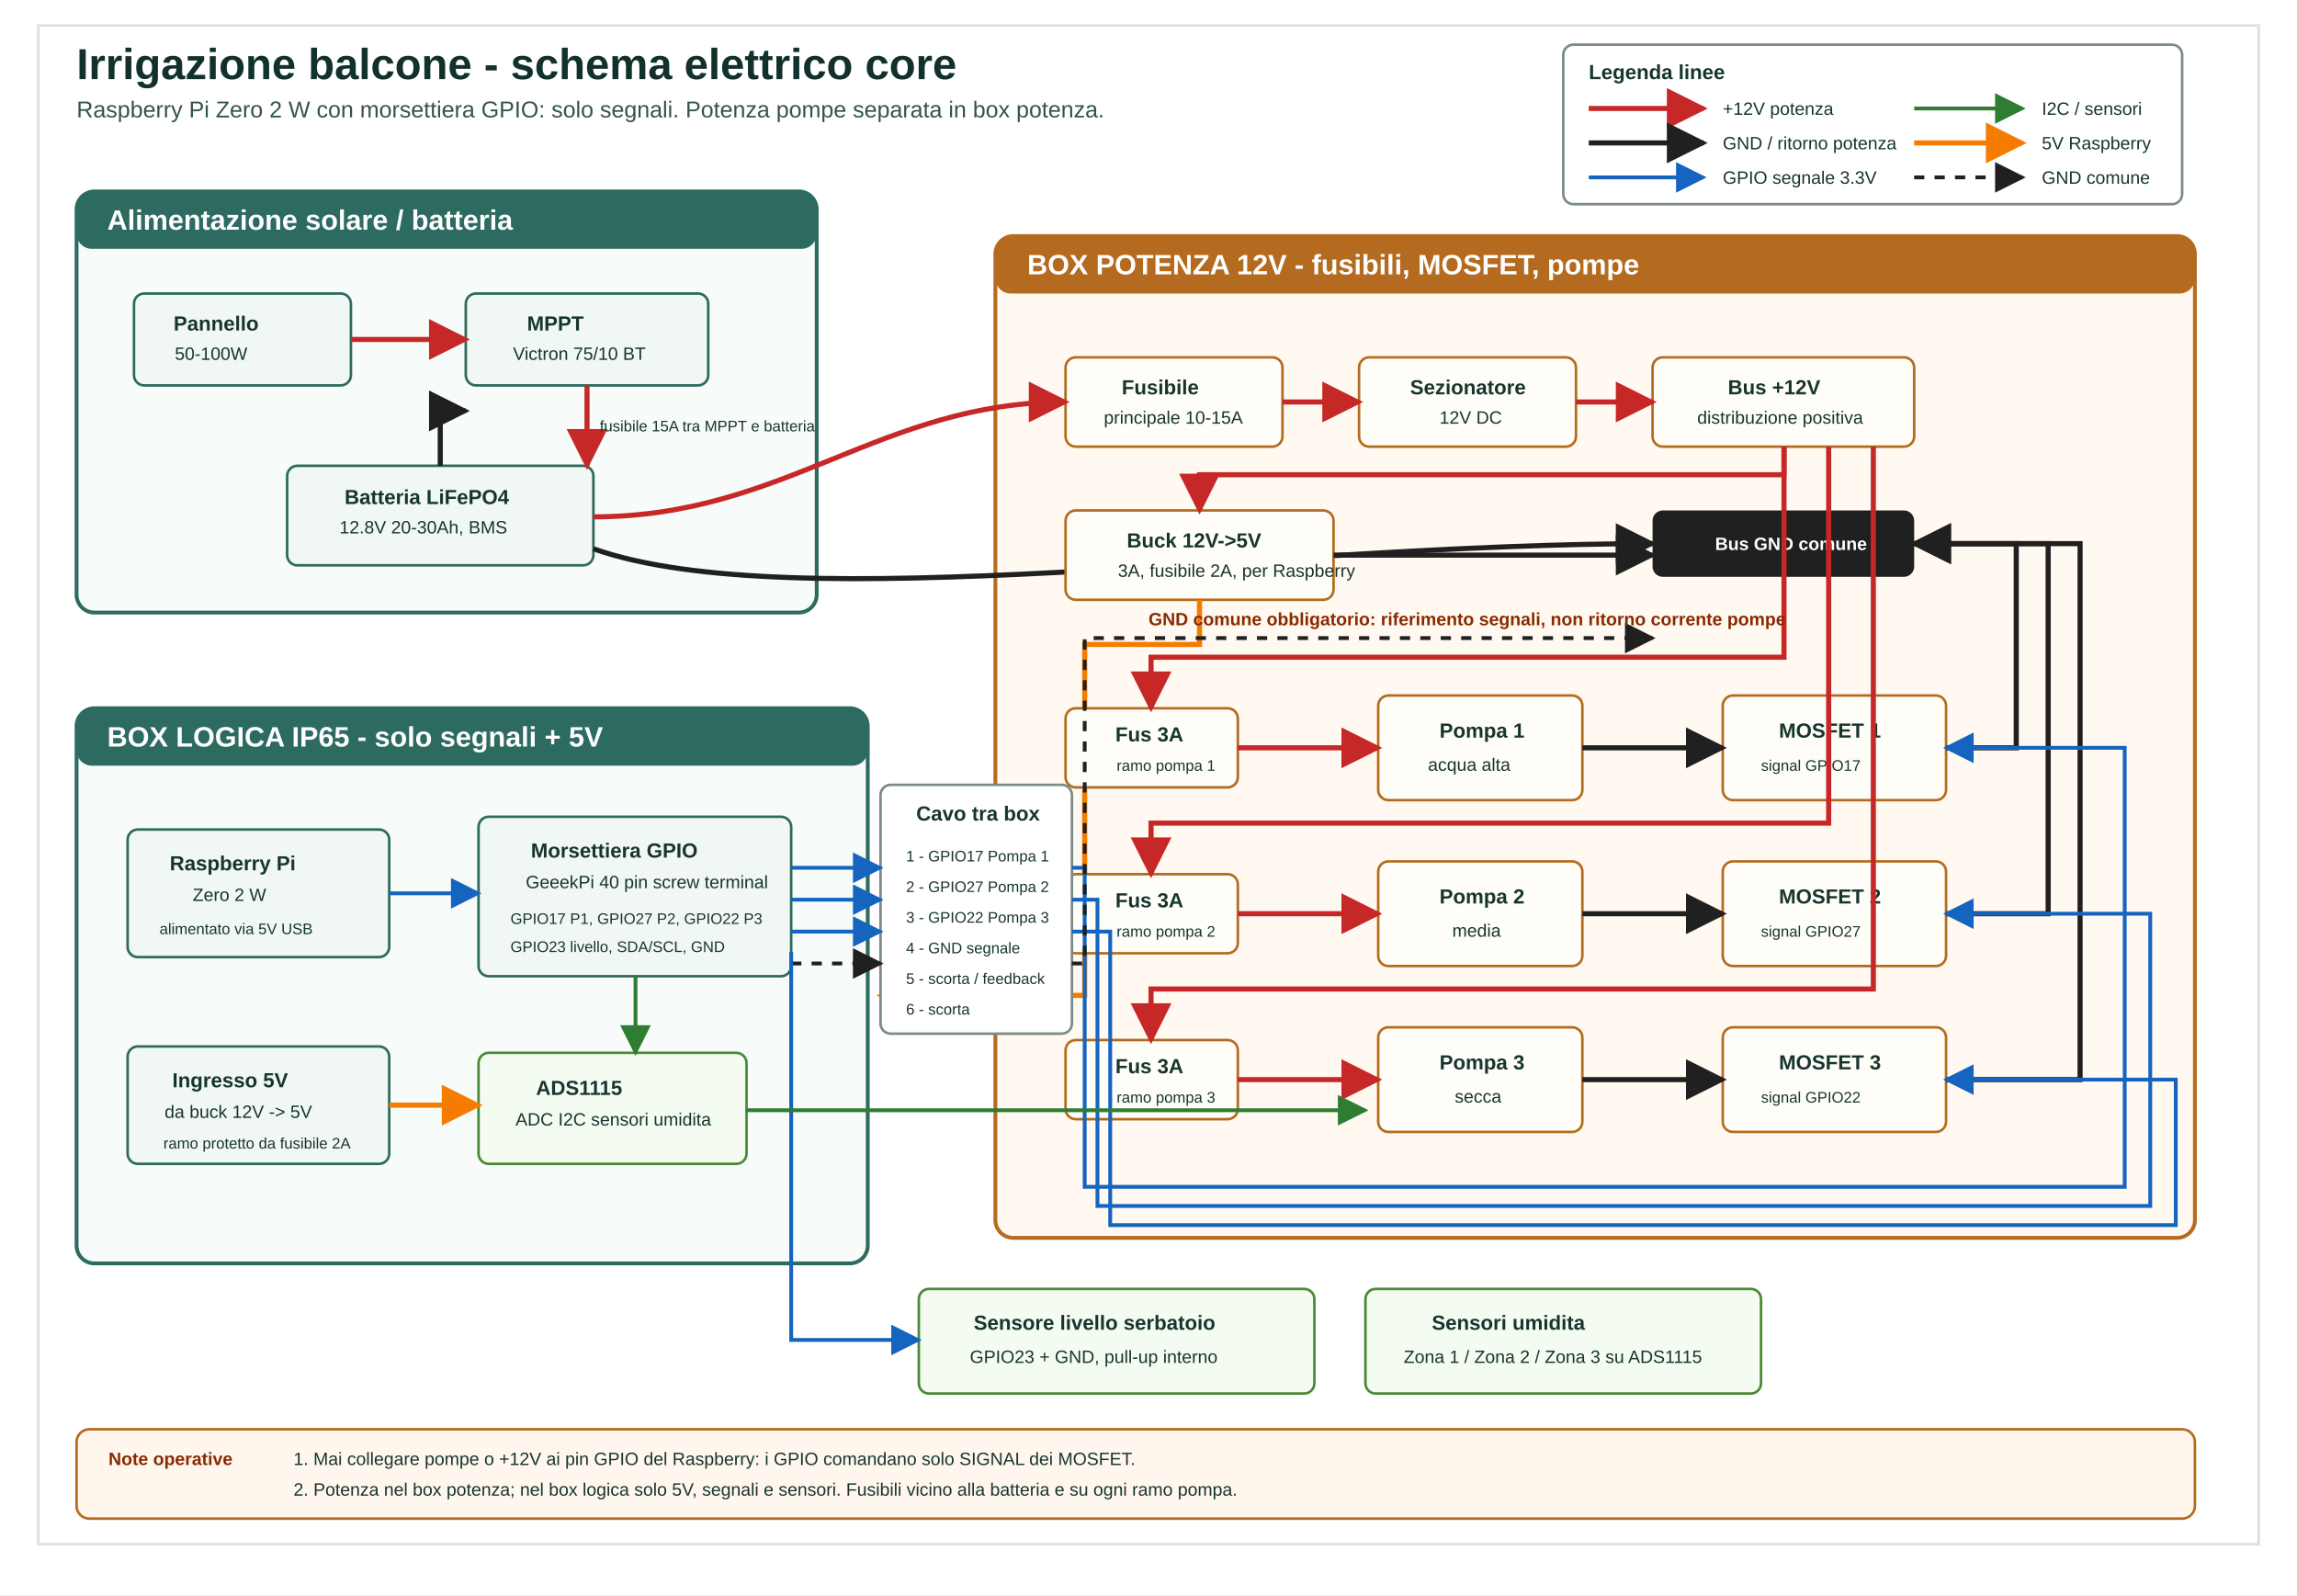
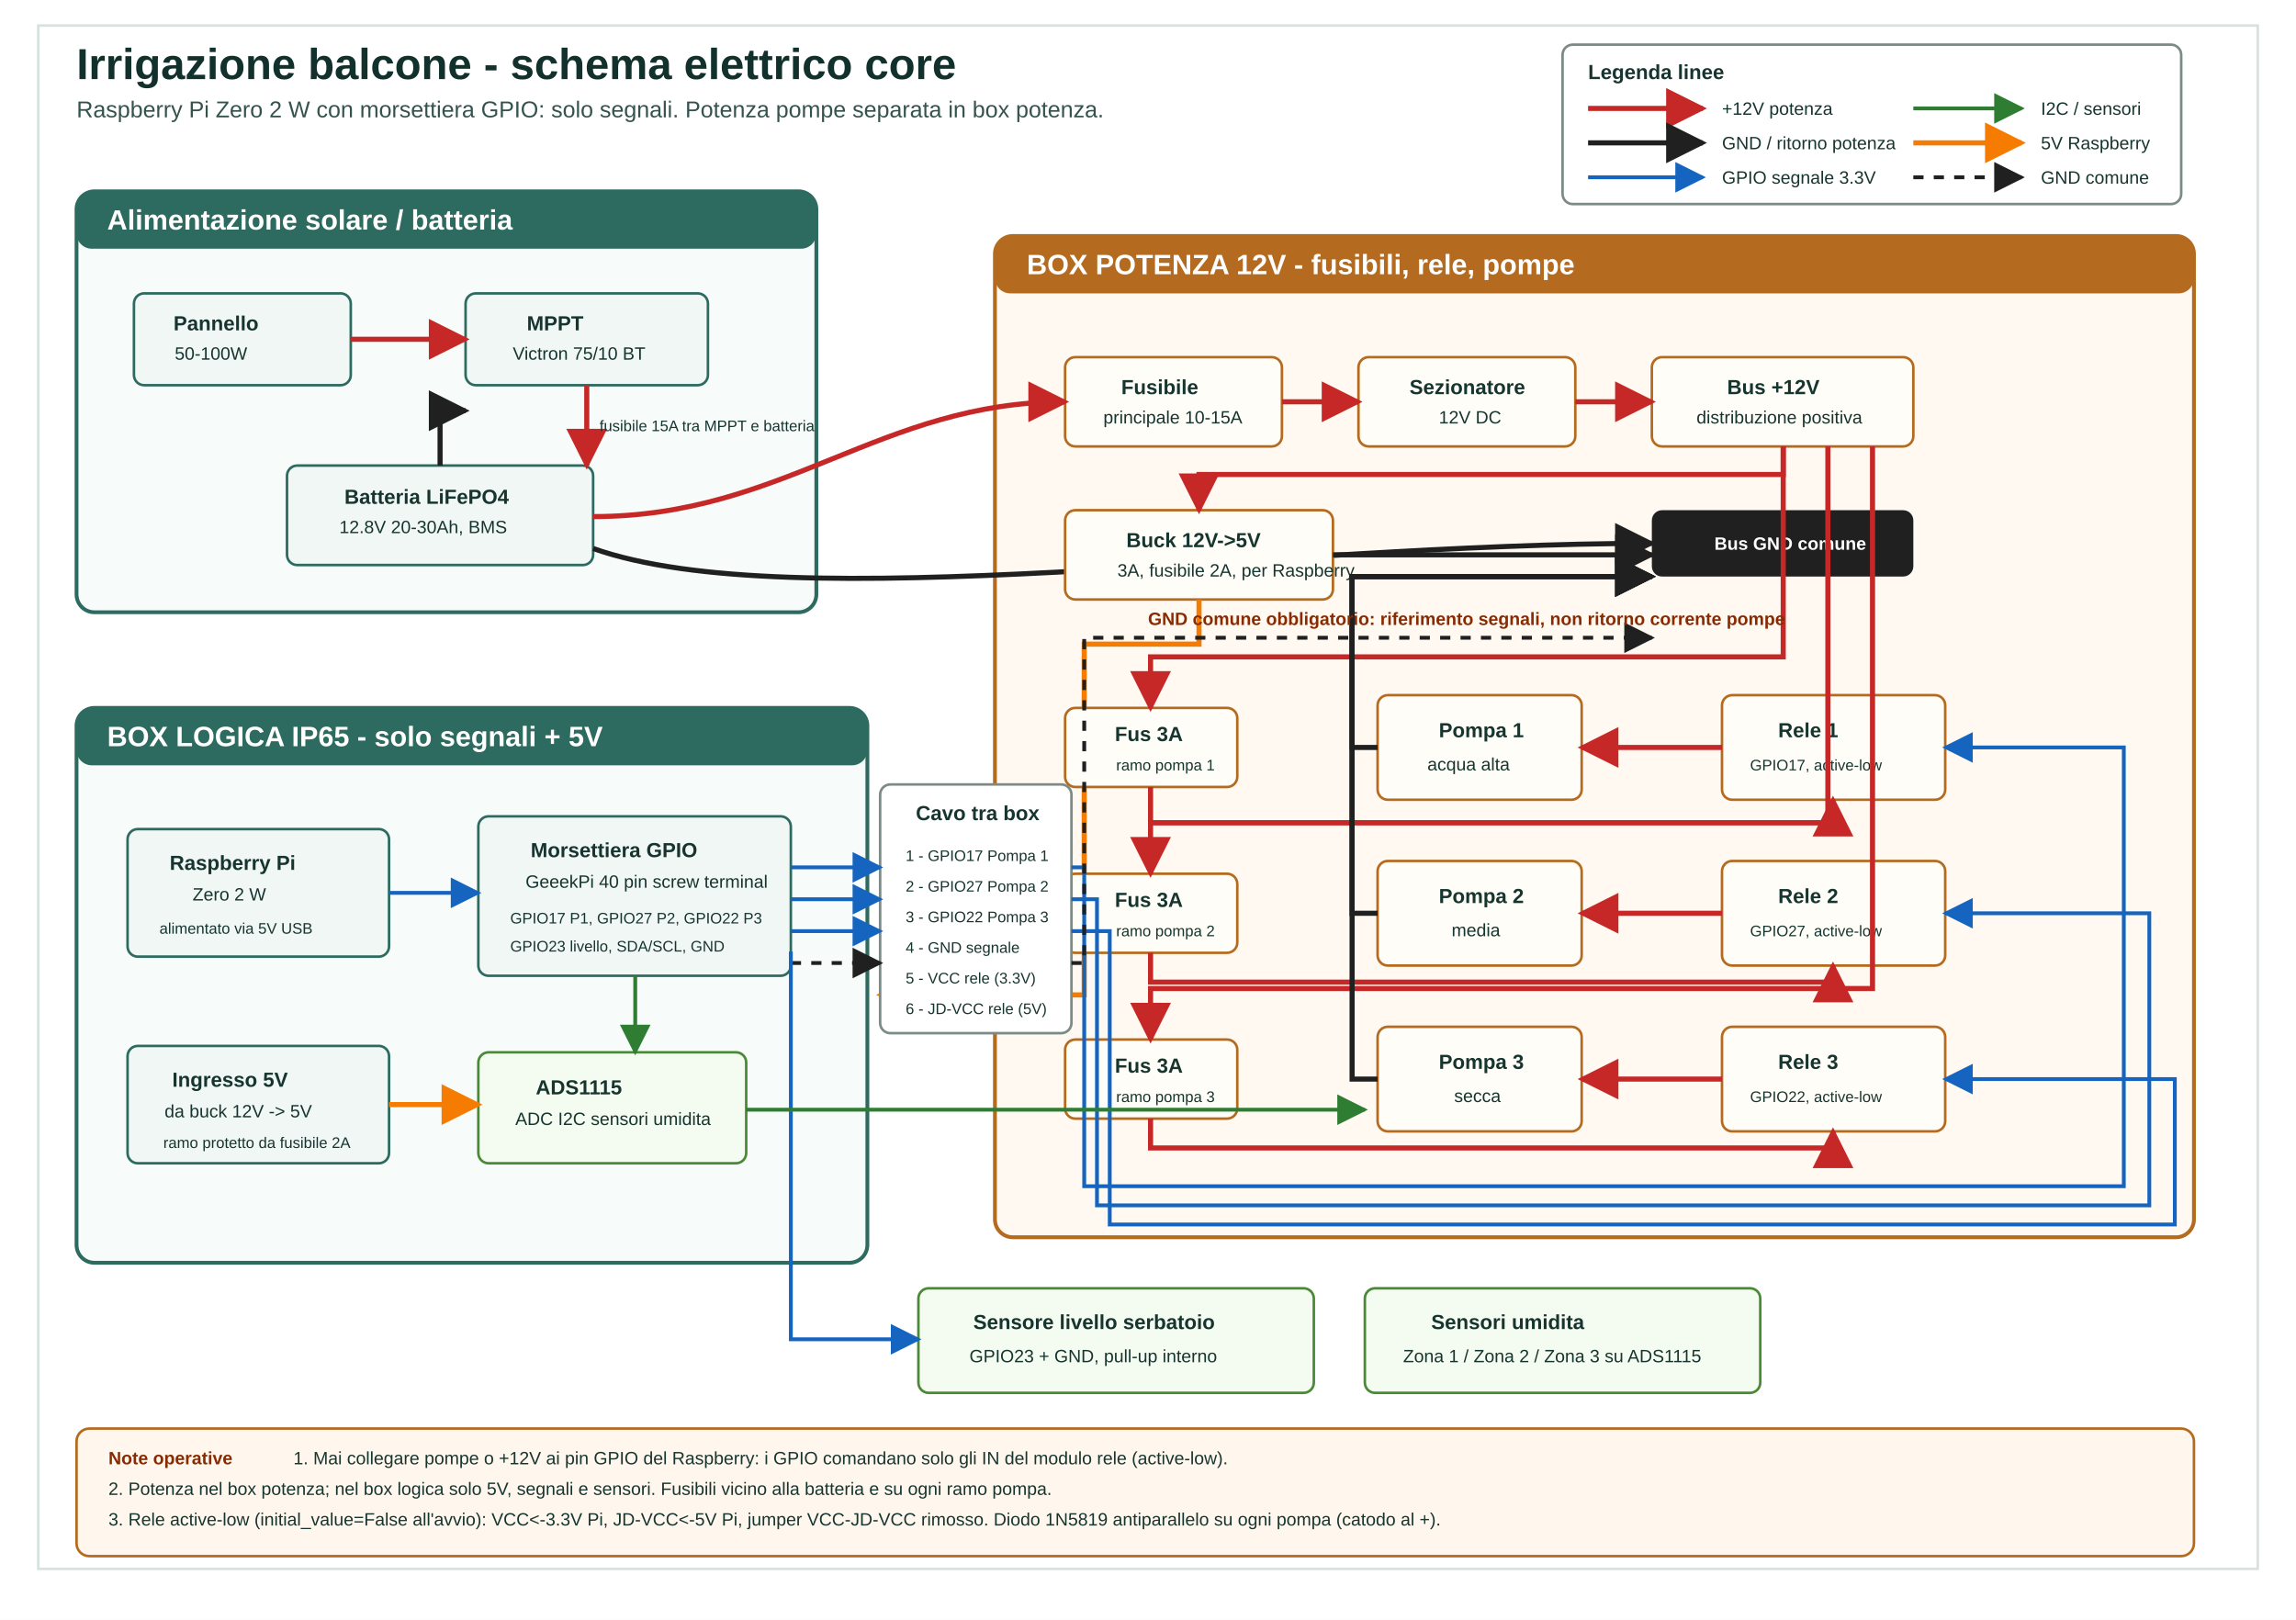
- <svg xmlns="http://www.w3.org/2000/svg" width="1800" height="1250" viewBox="0 0 1800 1250">
+ <svg xmlns="http://www.w3.org/2000/svg" width="1800" height="1270" viewBox="0 0 1800 1270">
  <defs>
    <style>
      .title { font: 700 34px Arial, sans-serif; fill: #12312c; }
      .subtitle { font: 400 18px Arial, sans-serif; fill: #35534d; }
      .section { font: 700 22px Arial, sans-serif; fill: #ffffff; }
      .label { font: 700 16px Arial, sans-serif; fill: #17352f; }
      .small { font: 400 14px Arial, sans-serif; fill: #17352f; }
      .tiny { font: 400 12px Arial, sans-serif; fill: #17352f; }
      .warn { font: 700 14px Arial, sans-serif; fill: #8a2a00; }
      .frame { fill: #ffffff; stroke: #d7e2df; stroke-width: 2; }
      .logicBox { fill: #f7fbfa; stroke: #2d6a5f; stroke-width: 3; rx: 14; }
      .logicHeader { fill: #2d6a5f; rx: 12; }
      .powerBox { fill: #fff9f1; stroke: #b56b1f; stroke-width: 3; rx: 14; }
      .powerHeader { fill: #b56b1f; rx: 12; }
      .component { fill: #f0f7f5; stroke: #2d6a5f; stroke-width: 2; rx: 8; }
      .powerComponent { fill: #fffdf8; stroke: #b56b1f; stroke-width: 2; rx: 8; }
      .sensorComponent { fill: #f4fbf1; stroke: #4a8a36; stroke-width: 2; rx: 8; }
      .neutralComponent { fill: #ffffff; stroke: #7b8b87; stroke-width: 2; rx: 8; }
      .pos { stroke: #c62828; stroke-width: 4; fill: none; marker-end: url(#arrowRed); }
      .neg { stroke: #202020; stroke-width: 4; fill: none; marker-end: url(#arrowBlack); }
      .gndRef { stroke: #202020; stroke-width: 3; stroke-dasharray: 8 8; fill: none; marker-end: url(#arrowBlack); }
      .signal { stroke: #1565c0; stroke-width: 3; fill: none; marker-end: url(#arrowBlue); }
      .i2c { stroke: #2e7d32; stroke-width: 3; fill: none; marker-end: url(#arrowGreen); }
      .fivev { stroke: #f57c00; stroke-width: 4; fill: none; marker-end: url(#arrowOrange); }
      .busText { font: 700 14px Arial, sans-serif; fill: #ffffff; }
    </style>
    <marker id="arrowRed" viewBox="0 0 10 10" refX="9" refY="5" markerWidth="8" markerHeight="8" orient="auto-start-reverse">
      <path d="M 0 0 L 10 5 L 0 10 z" fill="#c62828" />
    </marker>
    <marker id="arrowBlack" viewBox="0 0 10 10" refX="9" refY="5" markerWidth="8" markerHeight="8" orient="auto-start-reverse">
      <path d="M 0 0 L 10 5 L 0 10 z" fill="#202020" />
    </marker>
    <marker id="arrowBlue" viewBox="0 0 10 10" refX="9" refY="5" markerWidth="8" markerHeight="8" orient="auto-start-reverse">
      <path d="M 0 0 L 10 5 L 0 10 z" fill="#1565c0" />
    </marker>
    <marker id="arrowGreen" viewBox="0 0 10 10" refX="9" refY="5" markerWidth="8" markerHeight="8" orient="auto-start-reverse">
      <path d="M 0 0 L 10 5 L 0 10 z" fill="#2e7d32" />
    </marker>
    <marker id="arrowOrange" viewBox="0 0 10 10" refX="9" refY="5" markerWidth="8" markerHeight="8" orient="auto-start-reverse">
      <path d="M 0 0 L 10 5 L 0 10 z" fill="#f57c00" />
    </marker>
  </defs>
-   <rect width="1800" height="1250" fill="#ffffff" />
-   <rect x="30" y="20" width="1740" height="1190" class="frame" />
+   <rect width="1800" height="1270" fill="#ffffff" />
+   <rect x="30" y="20" width="1740" height="1210" class="frame" />
  <text x="60" y="62" class="title">Irrigazione balcone - schema elettrico core</text>
  <text x="60" y="92" class="subtitle">Raspberry Pi Zero 2 W con morsettiera GPIO: solo segnali. Potenza pompe separata in box potenza.</text>
  <rect x="1225" y="35" width="485" height="125" class="neutralComponent" />
  <text x="1245" y="62" class="label">Legenda linee</text>
  <line x1="1245" y1="85" x2="1335" y2="85" class="pos" />
  <text x="1350" y="90" class="small">+12V potenza</text>
  <line x1="1245" y1="112" x2="1335" y2="112" class="neg" />
  <text x="1350" y="117" class="small">GND / ritorno potenza</text>
  <line x1="1245" y1="139" x2="1335" y2="139" class="signal" />
  <text x="1350" y="144" class="small">GPIO segnale 3.3V</text>
  <line x1="1500" y1="85" x2="1585" y2="85" class="i2c" />
  <text x="1600" y="90" class="small">I2C / sensori</text>
  <line x1="1500" y1="112" x2="1585" y2="112" class="fivev" />
  <text x="1600" y="117" class="small">5V Raspberry</text>
  <line x1="1500" y1="139" x2="1585" y2="139" class="gndRef" />
  <text x="1600" y="144" class="small">GND comune</text>
  <rect x="60" y="150" width="580" height="330" class="logicBox" />
  <rect x="60" y="150" width="580" height="45" class="logicHeader" />
  <text x="84" y="180" class="section">Alimentazione solare / batteria</text>
  <rect x="105" y="230" width="170" height="72" class="component" />
  <text x="136" y="259" class="label">Pannello</text>
  <text x="137" y="282" class="small">50-100W</text>
  <rect x="365" y="230" width="190" height="72" class="component" />
  <text x="413" y="259" class="label">MPPT</text>
  <text x="402" y="282" class="small">Victron 75/10 BT</text>
  <rect x="225" y="365" width="240" height="78" class="component" />
  <text x="270" y="395" class="label">Batteria LiFePO4</text>
  <text x="266" y="418" class="small">12.8V 20-30Ah, BMS</text>
  <path d="M275 266 H365" class="pos" />
  <path d="M460 302 V365" class="pos" />
  <path d="M345 365 V322 H365" class="neg" />
  <text x="470" y="338" class="tiny">fusibile 15A tra MPPT e batteria</text>
  <rect x="780" y="185" width="940" height="785" class="powerBox" />
  <rect x="780" y="185" width="940" height="45" class="powerHeader" />
-   <text x="805" y="215" class="section">BOX POTENZA 12V - fusibili, MOSFET, pompe</text>
+   <text x="805" y="215" class="section">BOX POTENZA 12V - fusibili, rele, pompe</text>
  <rect x="835" y="280" width="170" height="70" class="powerComponent" />
  <text x="879" y="309" class="label">Fusibile</text>
  <text x="865" y="332" class="small">principale 10-15A</text>
  <rect x="1065" y="280" width="170" height="70" class="powerComponent" />
  <text x="1105" y="309" class="label">Sezionatore</text>
  <text x="1128" y="332" class="small">12V DC</text>
  <rect x="1295" y="280" width="205" height="70" class="powerComponent" />
  <text x="1354" y="309" class="label">Bus +12V</text>
  <text x="1330" y="332" class="small">distribuzione positiva</text>
  <rect x="1295" y="400" width="205" height="52" fill="#202020" rx="8" />
  <text x="1344" y="431" class="busText">Bus GND comune</text>
  <path d="M465 405 C615 405, 690 315, 835 315" class="pos" />
  <path d="M1005 315 H1065" class="pos" />
  <path d="M1235 315 H1295" class="pos" />
  <path d="M465 430 C620 485, 1000 426, 1295 426" class="neg" />
  <rect x="835" y="400" width="210" height="70" class="powerComponent" />
  <text x="883" y="429" class="label">Buck 12V-&gt;5V</text>
  <text x="876" y="452" class="small">3A, fusibile 2A, per Raspberry</text>
  <path d="M1398 350 V372 H940 V400" class="pos" />
  <path d="M940 470 V505 H850 V780 H690" class="fivev" />
  <path d="M1045 435 H1295" class="neg" />
  <rect x="835" y="555" width="135" height="62" class="powerComponent" />
  <text x="874" y="581" class="label">Fus 3A</text>
  <text x="875" y="604" class="tiny">ramo pompa 1</text>
  <rect x="1080" y="545" width="160" height="82" class="powerComponent" />
  <text x="1128" y="578" class="label">Pompa 1</text>
  <text x="1119" y="604" class="small">acqua alta</text>
  <rect x="1350" y="545" width="175" height="82" class="powerComponent" />
-   <text x="1394" y="578" class="label">MOSFET 1</text>
-   <text x="1380" y="604" class="tiny">signal GPIO17</text>
+   <text x="1394" y="578" class="label">Rele 1</text>
+   <text x="1372" y="604" class="tiny">GPIO17, active-low</text>
  <rect x="835" y="685" width="135" height="62" class="powerComponent" />
  <text x="874" y="711" class="label">Fus 3A</text>
  <text x="875" y="734" class="tiny">ramo pompa 2</text>
  <rect x="1080" y="675" width="160" height="82" class="powerComponent" />
  <text x="1128" y="708" class="label">Pompa 2</text>
  <text x="1138" y="734" class="small">media</text>
  <rect x="1350" y="675" width="175" height="82" class="powerComponent" />
-   <text x="1394" y="708" class="label">MOSFET 2</text>
-   <text x="1380" y="734" class="tiny">signal GPIO27</text>
+   <text x="1394" y="708" class="label">Rele 2</text>
+   <text x="1372" y="734" class="tiny">GPIO27, active-low</text>
  <rect x="835" y="815" width="135" height="62" class="powerComponent" />
  <text x="874" y="841" class="label">Fus 3A</text>
  <text x="875" y="864" class="tiny">ramo pompa 3</text>
  <rect x="1080" y="805" width="160" height="82" class="powerComponent" />
  <text x="1128" y="838" class="label">Pompa 3</text>
  <text x="1140" y="864" class="small">secca</text>
  <rect x="1350" y="805" width="175" height="82" class="powerComponent" />
-   <text x="1394" y="838" class="label">MOSFET 3</text>
-   <text x="1380" y="864" class="tiny">signal GPIO22</text>
+   <text x="1394" y="838" class="label">Rele 3</text>
+   <text x="1372" y="864" class="tiny">GPIO22, active-low</text>
  <path d="M1398 350 V515 H902 V555" class="pos" />
-   <path d="M970 586 H1080" class="pos" />
-   <path d="M1240 586 H1350" class="neg" />
-   <path d="M1525 586 H1580 V426 H1500" class="neg" />
+   <path d="M902 617 V645 H1437 V627" class="pos" />
+   <path d="M1350 586 H1240" class="pos" />
+   <path d="M1080 586 H1060 V452 H1295" class="neg" />
  <path d="M1433 350 V645 H902 V685" class="pos" />
-   <path d="M970 716 H1080" class="pos" />
-   <path d="M1240 716 H1350" class="neg" />
-   <path d="M1525 716 H1605 V426 H1500" class="neg" />
+   <path d="M902 747 V770 H1437 V757" class="pos" />
+   <path d="M1350 716 H1240" class="pos" />
+   <path d="M1080 716 H1060 V452 H1295" class="neg" />
  <path d="M1468 350 V775 H902 V815" class="pos" />
-   <path d="M970 846 H1080" class="pos" />
-   <path d="M1240 846 H1350" class="neg" />
-   <path d="M1525 846 H1630 V426 H1500" class="neg" />
+   <path d="M902 877 V900 H1437 V887" class="pos" />
+   <path d="M1350 846 H1240" class="pos" />
+   <path d="M1080 846 H1060 V452 H1295" class="neg" />
  <rect x="60" y="555" width="620" height="435" class="logicBox" />
  <rect x="60" y="555" width="620" height="45" class="logicHeader" />
  <text x="84" y="585" class="section">BOX LOGICA IP65 - solo segnali + 5V</text>
  <rect x="100" y="650" width="205" height="100" class="component" />
  <text x="133" y="682" class="label">Raspberry Pi</text>
  <text x="151" y="706" class="small">Zero 2 W</text>
  <text x="125" y="732" class="tiny">alimentato via 5V USB</text>
  <rect x="375" y="640" width="245" height="125" class="component" />
  <text x="416" y="672" class="label">Morsettiera GPIO</text>
  <text x="412" y="696" class="small">GeeekPi 40 pin screw terminal</text>
  <text x="400" y="724" class="tiny">GPIO17 P1, GPIO27 P2, GPIO22 P3</text>
  <text x="400" y="746" class="tiny">GPIO23 livello, SDA/SCL, GND</text>
  <rect x="100" y="820" width="205" height="92" class="component" />
  <text x="135" y="852" class="label">Ingresso 5V</text>
  <text x="129" y="876" class="small">da buck 12V -&gt; 5V</text>
  <text x="128" y="900" class="tiny">ramo protetto da fusibile 2A</text>
  <rect x="375" y="825" width="210" height="87" class="sensorComponent" />
  <text x="420" y="858" class="label">ADS1115</text>
  <text x="404" y="882" class="small">ADC I2C sensori umidita</text>
  <path d="M305 700 H375" class="signal" />
  <path d="M305 866 H375" class="fivev" />
  <path d="M498 765 V825" class="i2c" />
  <rect x="690" y="615" width="150" height="195" class="neutralComponent" />
  <text x="718" y="643" class="label">Cavo tra box</text>
  <text x="710" y="675" class="tiny">1 - GPIO17 Pompa 1</text>
  <text x="710" y="699" class="tiny">2 - GPIO27 Pompa 2</text>
  <text x="710" y="723" class="tiny">3 - GPIO22 Pompa 3</text>
  <text x="710" y="747" class="tiny">4 - GND segnale</text>
-   <text x="710" y="771" class="tiny">5 - scorta / feedback</text>
-   <text x="710" y="795" class="tiny">6 - scorta</text>
+   <text x="710" y="771" class="tiny">5 - VCC rele (3.3V)</text>
+   <text x="710" y="795" class="tiny">6 - JD-VCC rele (5V)</text>
  <path d="M620 680 H690" class="signal" />
  <path d="M840 680 H850 V930 H1665 V586 H1525" class="signal" />
  <path d="M620 705 H690" class="signal" />
  <path d="M840 705 H860 V945 H1685 V716 H1525" class="signal" />
  <path d="M620 730 H690" class="signal" />
  <path d="M840 730 H870 V960 H1705 V846 H1525" class="signal" />
  <path d="M620 755 H690" class="gndRef" />
  <path d="M840 755 H850 V500 H1295" class="gndRef" />
  <text x="900" y="490" class="warn">GND comune obbligatorio: riferimento segnali, non ritorno corrente pompe</text>
  <rect x="720" y="1010" width="310" height="82" class="sensorComponent" />
  <text x="763" y="1042" class="label">Sensore livello serbatoio</text>
  <text x="760" y="1068" class="small">GPIO23 + GND, pull-up interno</text>
  <path d="M620 746 V1050 H720" class="signal" />
  <rect x="1070" y="1010" width="310" height="82" class="sensorComponent" />
  <text x="1122" y="1042" class="label">Sensori umidita</text>
  <text x="1100" y="1068" class="small">Zona 1 / Zona 2 / Zona 3 su ADS1115</text>
  <path d="M585 870 H1070" class="i2c" />
-   <rect x="60" y="1120" width="1660" height="70" fill="#fff7ed" stroke="#b56b1f" stroke-width="2" rx="10" />
+   <rect x="60" y="1120" width="1660" height="100" fill="#fff7ed" stroke="#b56b1f" stroke-width="2" rx="10" />
  <text x="85" y="1148" class="warn">Note operative</text>
-   <text x="230" y="1148" class="small">1. Mai collegare pompe o +12V ai pin GPIO del Raspberry: i GPIO comandano solo SIGNAL dei MOSFET.</text>
-   <text x="230" y="1172" class="small">2. Potenza nel box potenza; nel box logica solo 5V, segnali e sensori. Fusibili vicino alla batteria e su ogni ramo pompa.</text>
+   <text x="230" y="1148" class="small">1. Mai collegare pompe o +12V ai pin GPIO del Raspberry: i GPIO comandano solo gli IN del modulo rele (active-low).</text>
+   <text x="85" y="1172" class="small">2. Potenza nel box potenza; nel box logica solo 5V, segnali e sensori. Fusibili vicino alla batteria e su ogni ramo pompa.</text>
+   <text x="85" y="1196" class="small">3. Rele active-low (initial_value=False all'avvio): VCC&lt;-3.3V Pi, JD-VCC&lt;-5V Pi, jumper VCC-JD-VCC rimosso. Diodo 1N5819 antiparallelo su ogni pompa (catodo al +).</text>
</svg>
